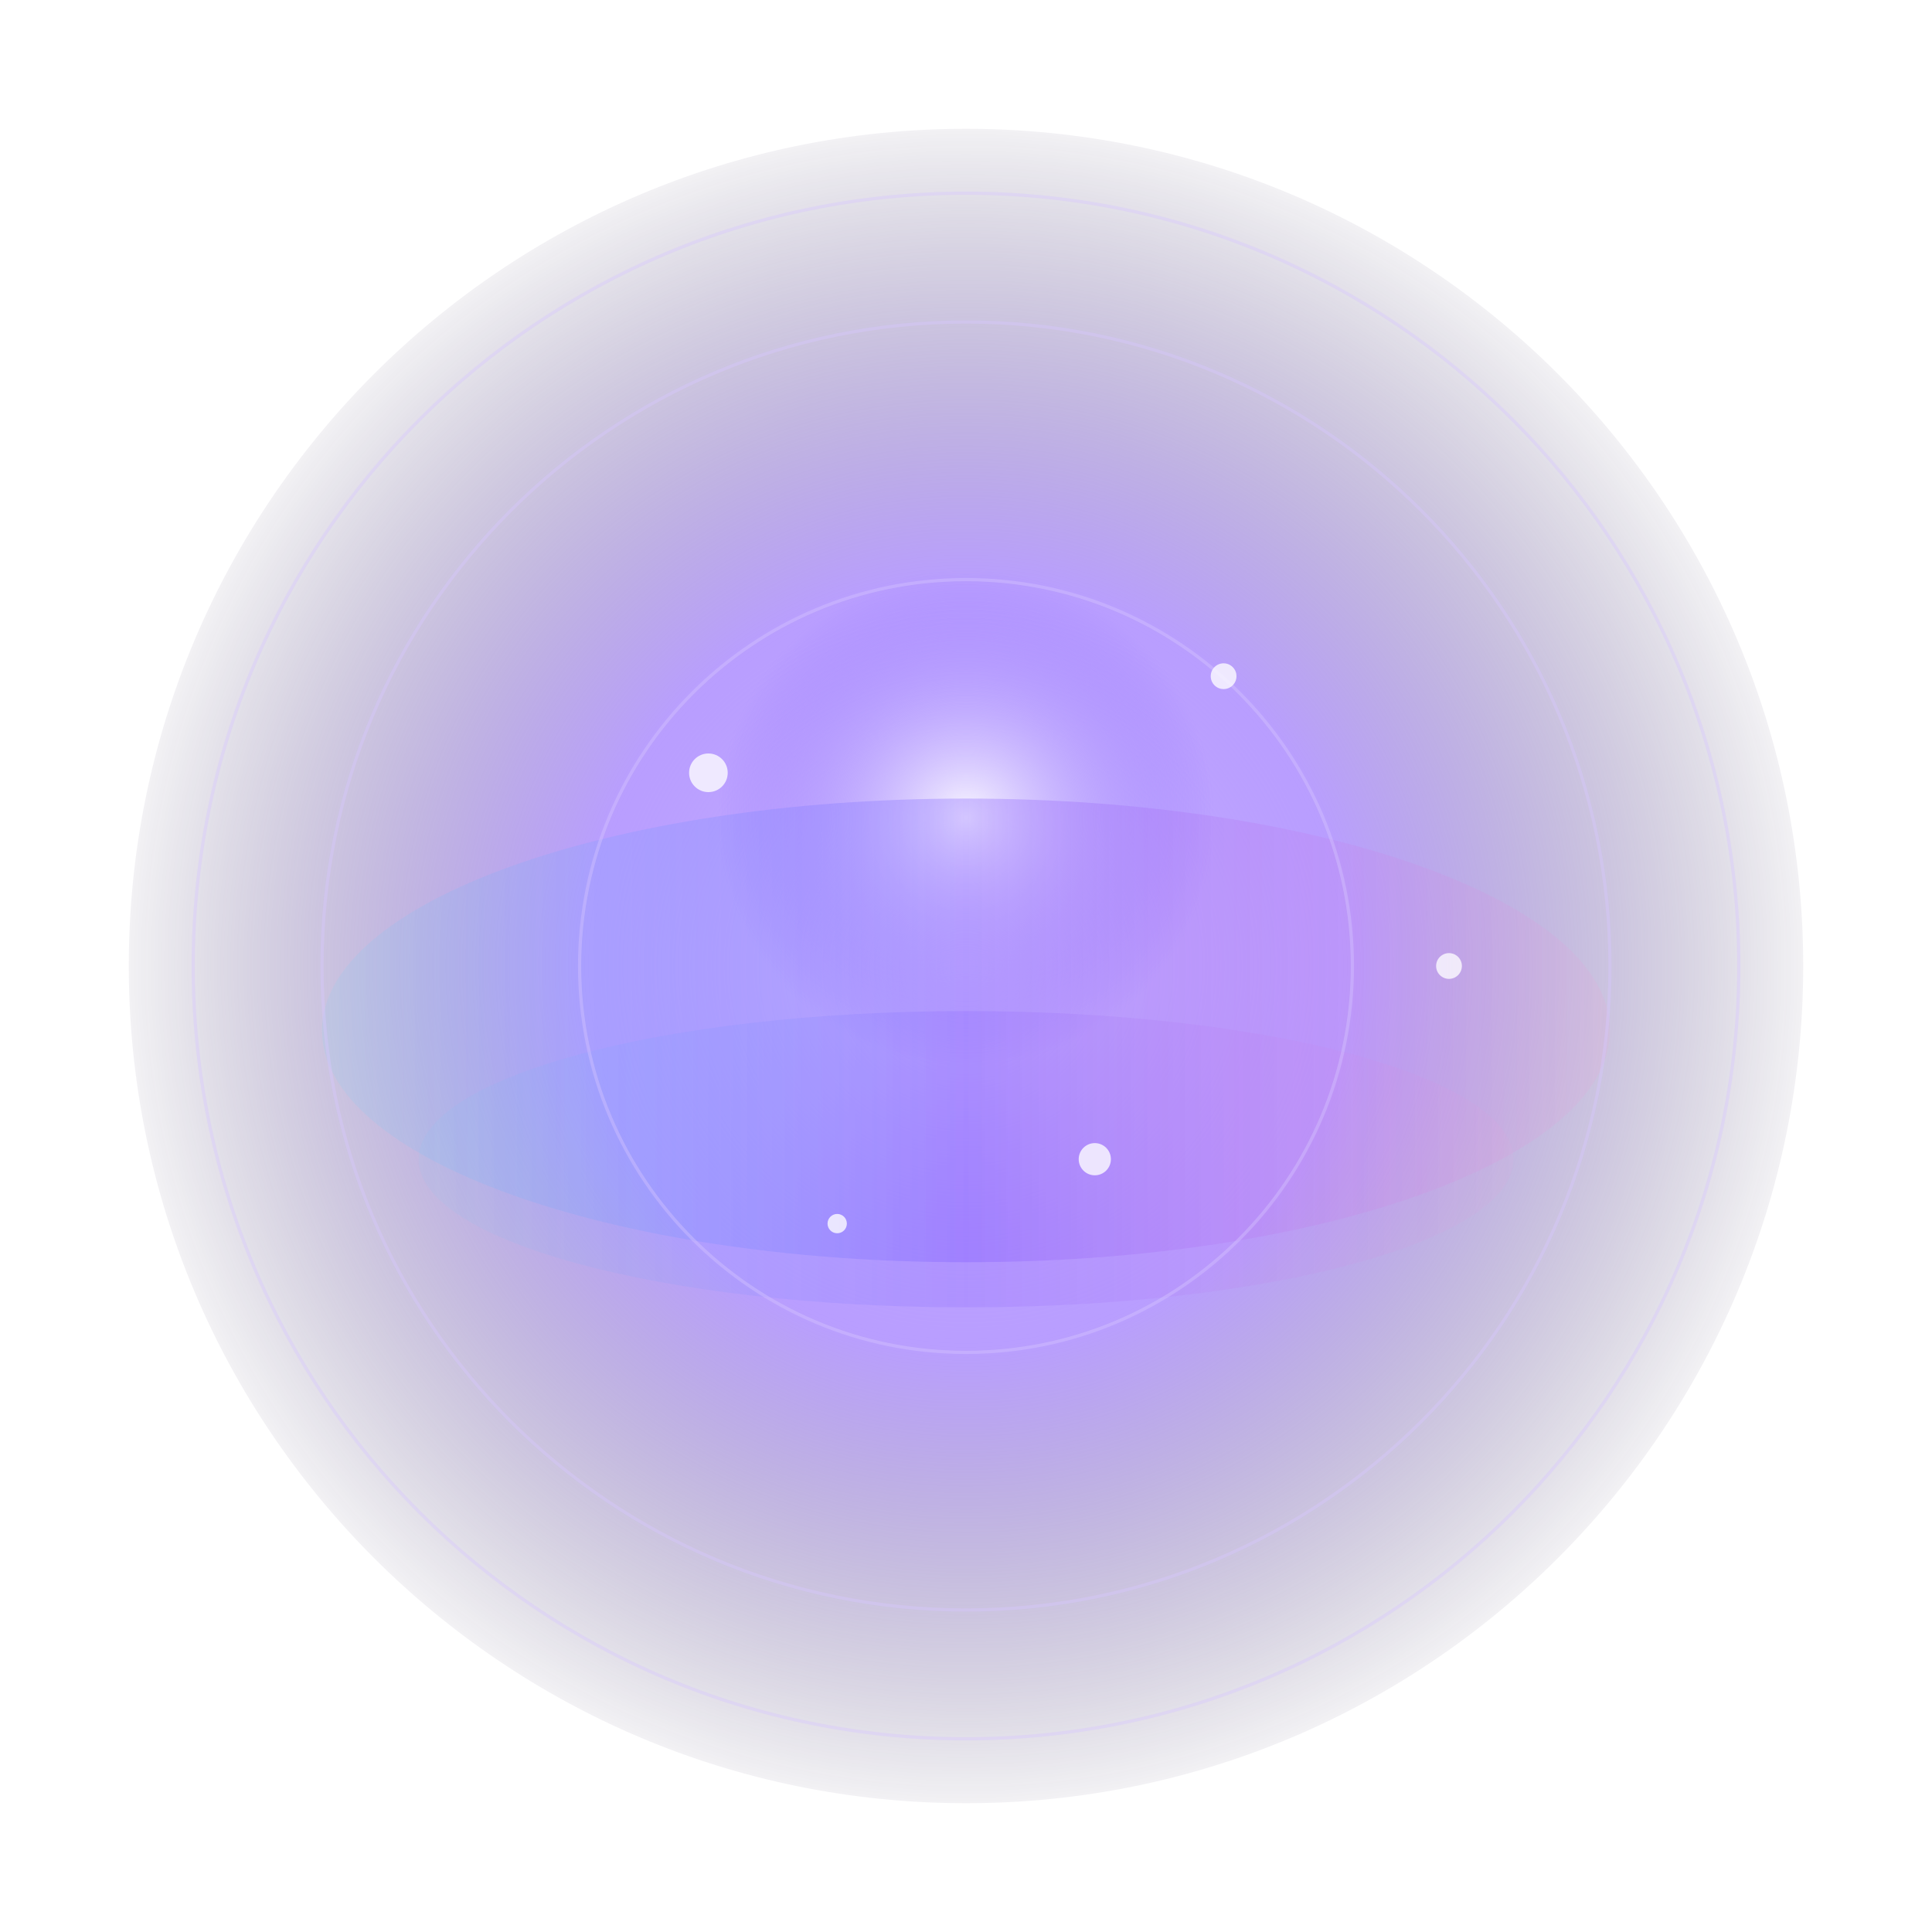
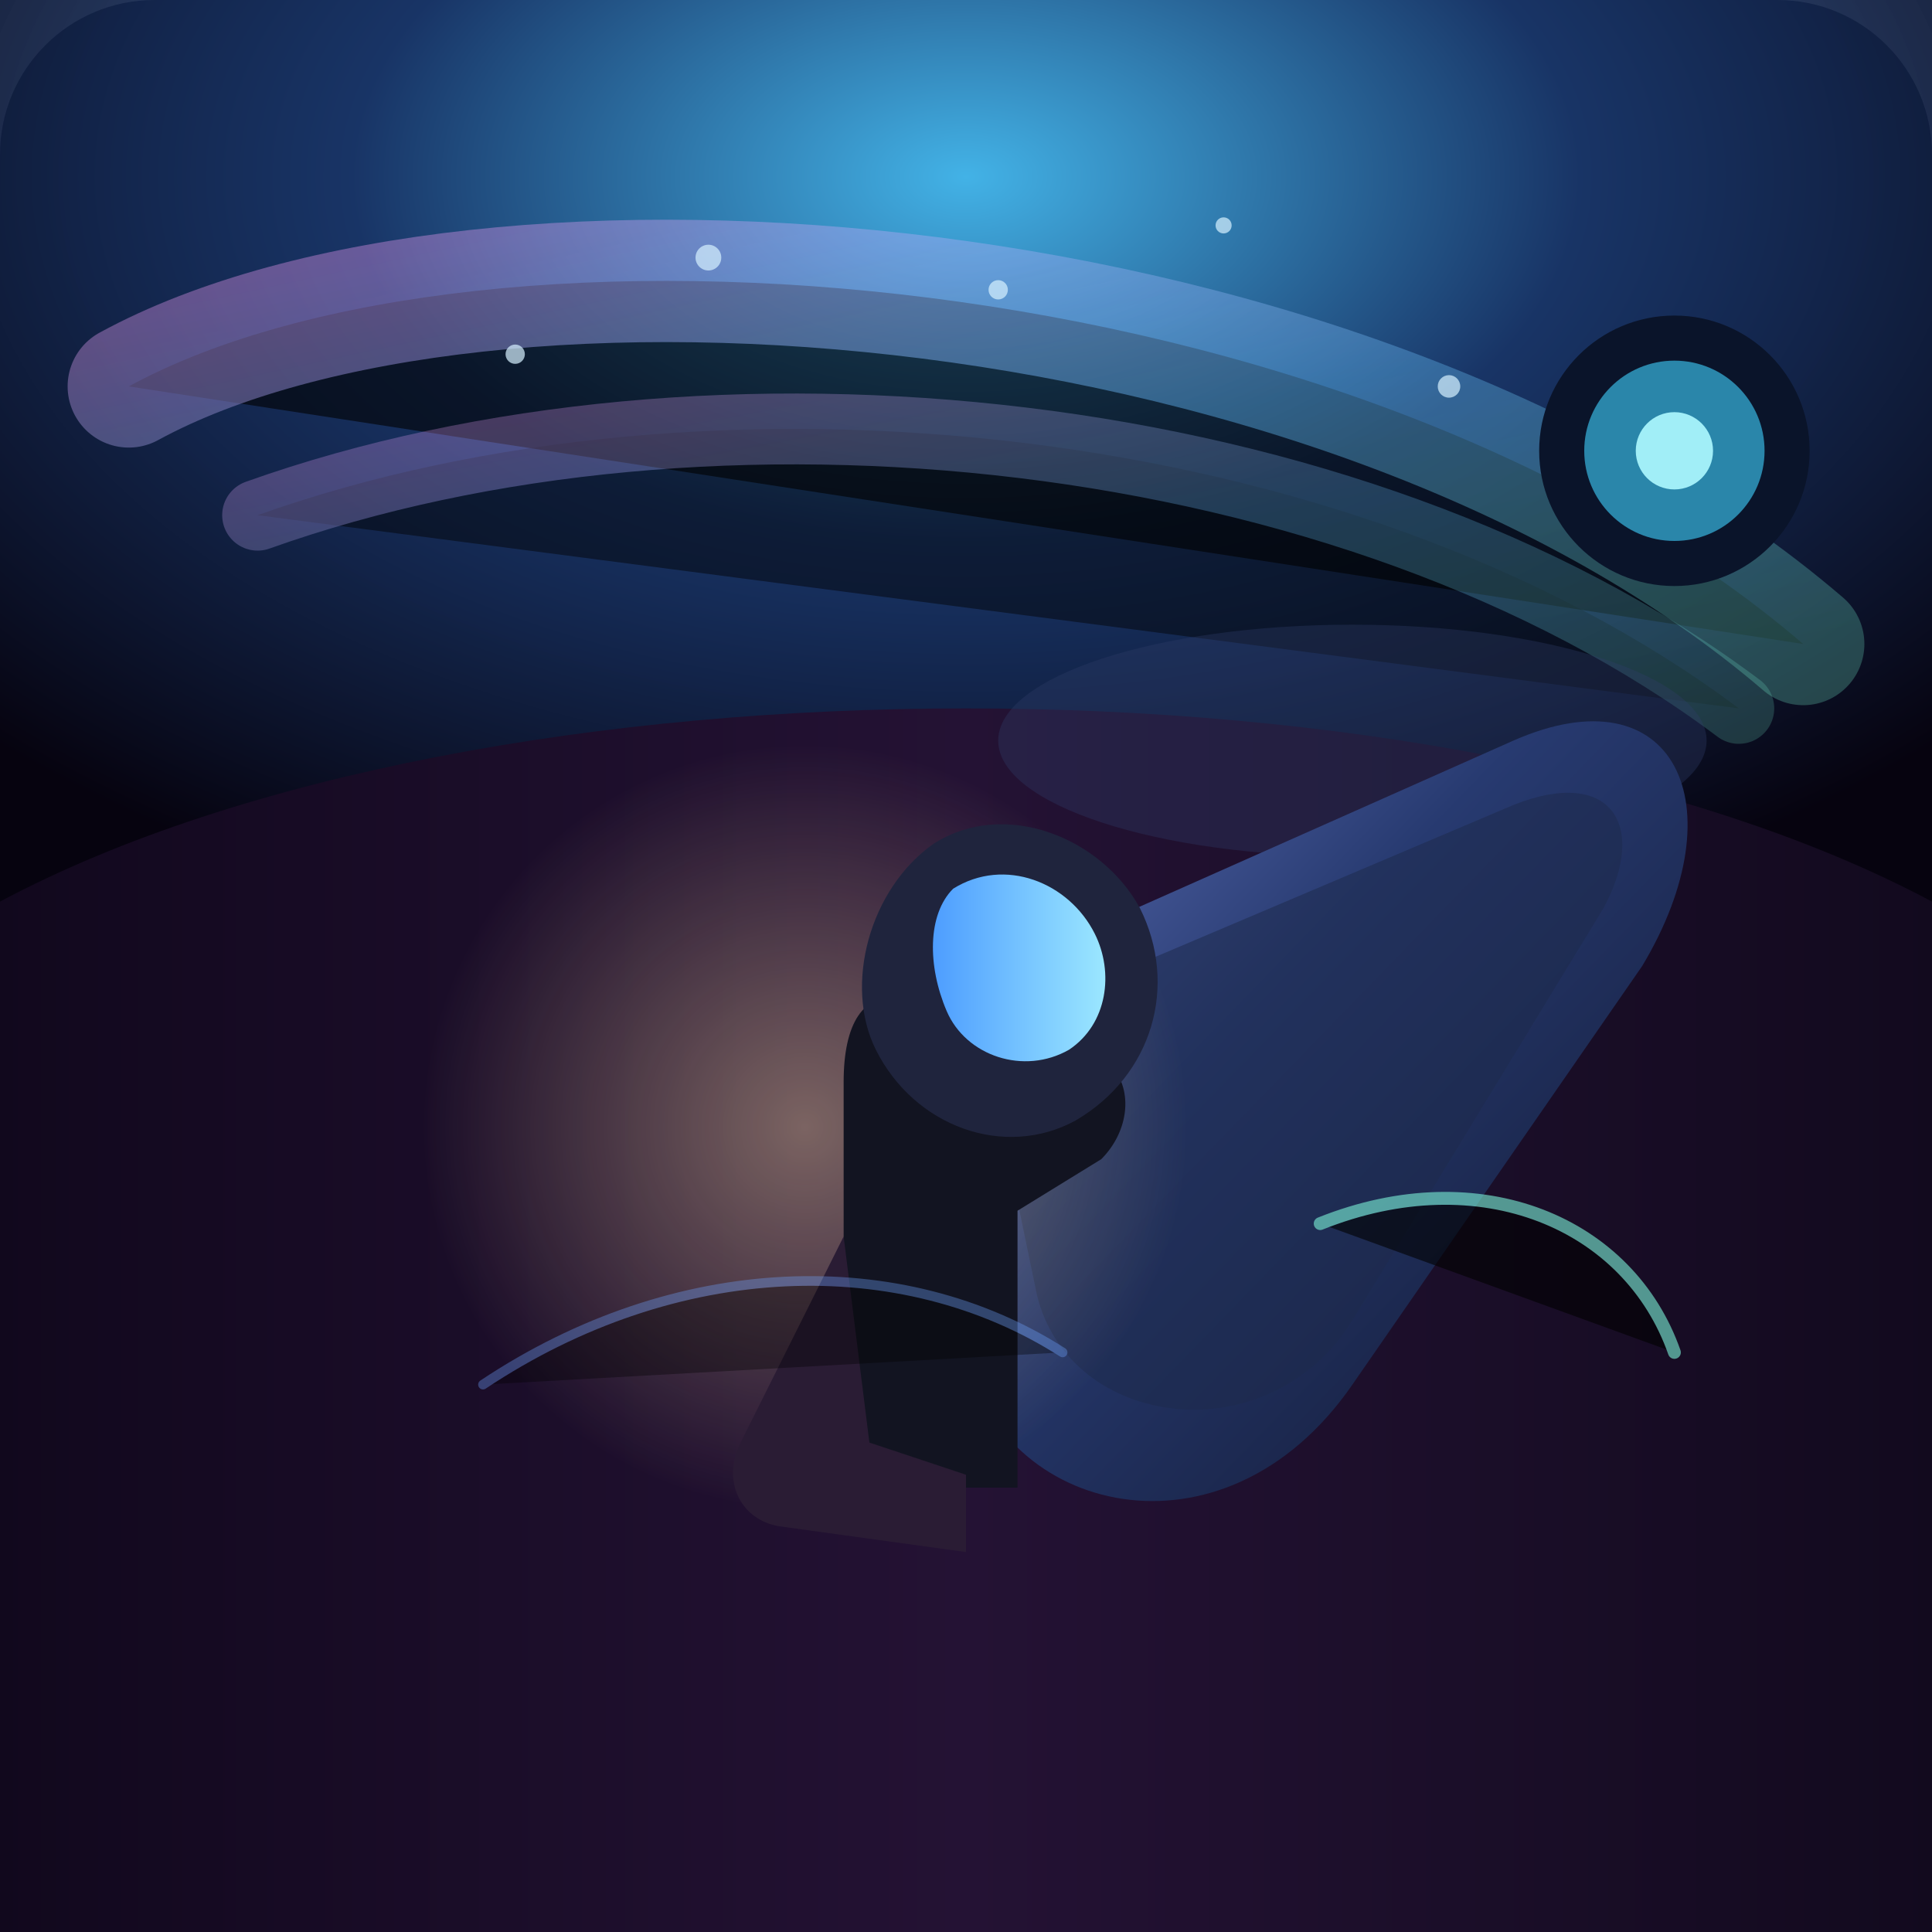
<svg xmlns="http://www.w3.org/2000/svg" viewBox="0 0 600 600" role="img" aria-labelledby="title desc">
  <defs>
-     <radialGradient id="outer" cx="50%" cy="50%" r="50%">
-       <stop offset="0%" stop-color="#d7c7ff" stop-opacity="0.95" />
-       <stop offset="45%" stop-color="#8a5dff" stop-opacity="0.6" />
-       <stop offset="100%" stop-color="#1b0f3d" stop-opacity="0.05" />
+     <radialGradient id="sky" cx="50%" cy="15%" r="70%">
+       <stop offset="0%" stop-color="#4ac6ff" stop-opacity="0.9" />
+       <stop offset="45%" stop-color="#1b3a70" stop-opacity="0.9" />
+       <stop offset="100%" stop-color="#06030f" stop-opacity="1" />
    </radialGradient>
-     <radialGradient id="inner" cx="50%" cy="45%" r="30%">
-       <stop offset="0%" stop-color="#ffffff" stop-opacity="0.9" />
-       <stop offset="80%" stop-color="#7b53ff" stop-opacity="0" />
+     <linearGradient id="aurora" x1="0%" y1="0%" x2="100%" y2="100%">
+       <stop offset="0%" stop-color="#ff9cf8" stop-opacity="0.6" />
+       <stop offset="50%" stop-color="#6bc7ff" stop-opacity="0.55" />
+       <stop offset="100%" stop-color="#7cffd6" stop-opacity="0.4" />
+     </linearGradient>
+     <linearGradient id="ground" x1="0%" y1="0%" x2="100%" y2="0%">
+       <stop offset="0%" stop-color="#11081d" />
+       <stop offset="50%" stop-color="#241234" />
+       <stop offset="100%" stop-color="#120a1e" />
+     </linearGradient>
+     <linearGradient id="ship" x1="0%" y1="0%" x2="100%" y2="100%">
+       <stop offset="0%" stop-color="#6577c1" />
+       <stop offset="40%" stop-color="#273a70" />
+       <stop offset="100%" stop-color="#10162d" />
+     </linearGradient>
+     <linearGradient id="visor" x1="0%" y1="0%" x2="100%" y2="0%">
+       <stop offset="0%" stop-color="#4d9dff" />
+       <stop offset="100%" stop-color="#9be7ff" />
+     </linearGradient>
+     <radialGradient id="glow" cx="50%" cy="50%" r="50%">
+       <stop offset="0%" stop-color="#ffddaa" stop-opacity="0.9" />
+       <stop offset="100%" stop-color="#ffddaa" stop-opacity="0" />
    </radialGradient>
-     <linearGradient id="rings" x1="0%" x2="100%" y1="50%" y2="50%">
-       <stop offset="0%" stop-color="#54d9ff" stop-opacity="0.2" />
-       <stop offset="50%" stop-color="#7b53ff" stop-opacity="0.6" />
-       <stop offset="100%" stop-color="#ff8dd2" stop-opacity="0.2" />
-     </linearGradient>
  </defs>
-   <rect width="600" height="600" fill="none" rx="48" />
-   <circle cx="300" cy="300" r="260" fill="url(#outer)" />
-   <circle cx="300" cy="270" r="160" fill="url(#inner)" />
-   <ellipse cx="300" cy="320" rx="200" ry="72" fill="url(#rings)" opacity="0.5" />
-   <ellipse cx="300" cy="360" rx="170" ry="46" fill="url(#rings)" opacity="0.3" />
-   <g stroke="#d7c7ff" stroke-opacity="0.4" fill="none">
-     <circle cx="300" cy="300" r="120" />
-     <circle cx="300" cy="300" r="200" />
-     <circle cx="300" cy="300" r="240" />
+   <rect width="600" height="600" fill="#030208" rx="48" />
+   <rect width="600" height="360" fill="url(#sky)" />
+   <path d="M0 280 C150 200 450 200 600 280 V600 H0 Z" fill="url(#ground)" />
+   <path d="M40 120 C150 60 420 80 560 200" stroke="url(#aurora)" stroke-width="38" stroke-linecap="round" opacity="0.6" />
+   <path d="M80 160 C220 110 420 130 540 220" stroke="url(#aurora)" stroke-width="22" stroke-linecap="round" opacity="0.45" />
+   <ellipse cx="420" cy="230" rx="110" ry="36" fill="#2d3b66" opacity="0.35" />
+   <path d="M290 310 L470 230 C520 208 540 250 510 300 L420 430 C380 488 310 470 300 420 Z" fill="url(#ship)" />
+   <path d="M305 320 L470 250 C500 238 512 256 498 282 L420 410 C394 452 332 444 322 402 Z" fill="#1d2a4c" opacity="0.55" />
+   <circle cx="250" cy="350" r="120" fill="url(#glow)" opacity="0.45" />
+   <g transform="translate(210 250)">
+     <path d="M70 60 C58 58 52 68 52 86 V212 H106 V126 L132 110 C140 102 142 90 136 82 L114 56 C108 48 92 44 82 52 Z" fill="#121421" />
+     <path d="M80 12 C102 -2 132 10 144 32 C156 56 148 84 124 98 C102 110 74 100 62 76 C52 56 60 26 80 12 Z" fill="#1f243d" />
+     <path d="M86 26 C102 16 122 24 130 40 C136 52 134 68 122 76 C108 84 90 78 84 64 C78 50 78 34 86 26 Z" fill="url(#visor)" />
+     <path d="M52 134 L20 198 C14 210 20 222 32 224 L90 232 V208 L60 198 Z" fill="#2a1c34" />
  </g>
-   <g fill="#fdfbff" opacity="0.8">
-     <circle cx="220" cy="240" r="6" />
-     <circle cx="380" cy="210" r="4" />
-     <circle cx="340" cy="360" r="5" />
-     <circle cx="260" cy="380" r="3" />
-     <circle cx="450" cy="300" r="4" />
+   <path d="M410 380 C460 360 506 380 520 420" stroke="#7cf4d9" stroke-width="4" stroke-linecap="round" opacity="0.6" />
+   <path d="M150 430 C210 390 280 388 330 420" stroke="#6ea4ff" stroke-width="3" stroke-linecap="round" opacity="0.35" />
+   <circle cx="520" cy="140" r="42" fill="#0a142a" />
+   <circle cx="520" cy="140" r="28" fill="#3fd2ff" opacity="0.6" />
+   <circle cx="520" cy="140" r="12" fill="#aef9ff" opacity="0.9" />
+   <g fill="#d5f1ff" opacity="0.7">
+     <circle cx="160" cy="110" r="3" />
+     <circle cx="220" cy="80" r="4" />
+     <circle cx="310" cy="90" r="3" />
+     <circle cx="380" cy="70" r="2.5" />
+     <circle cx="450" cy="120" r="3.5" />
  </g>
</svg>
